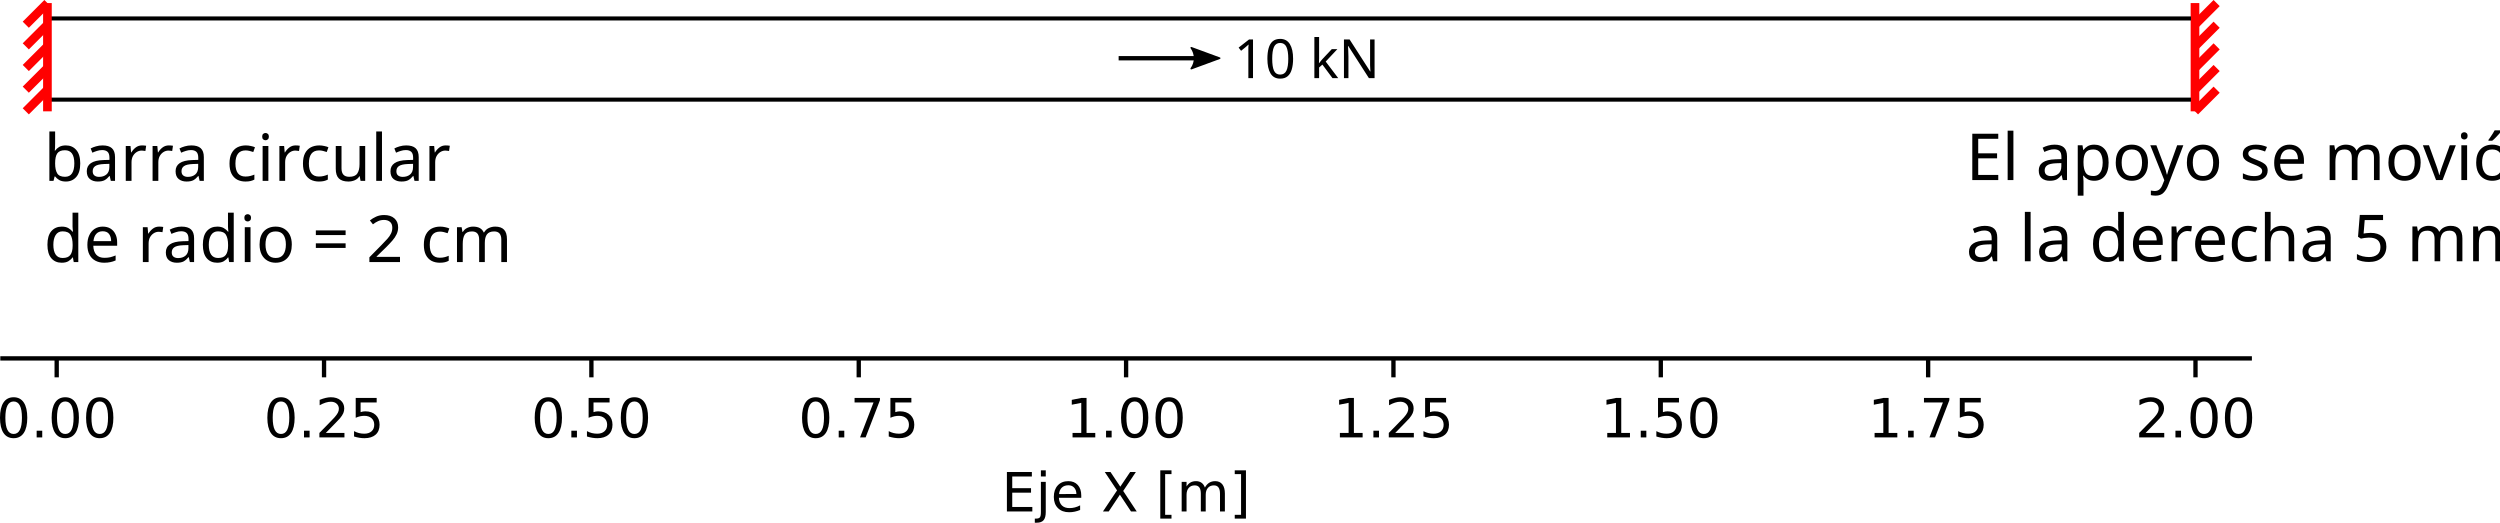
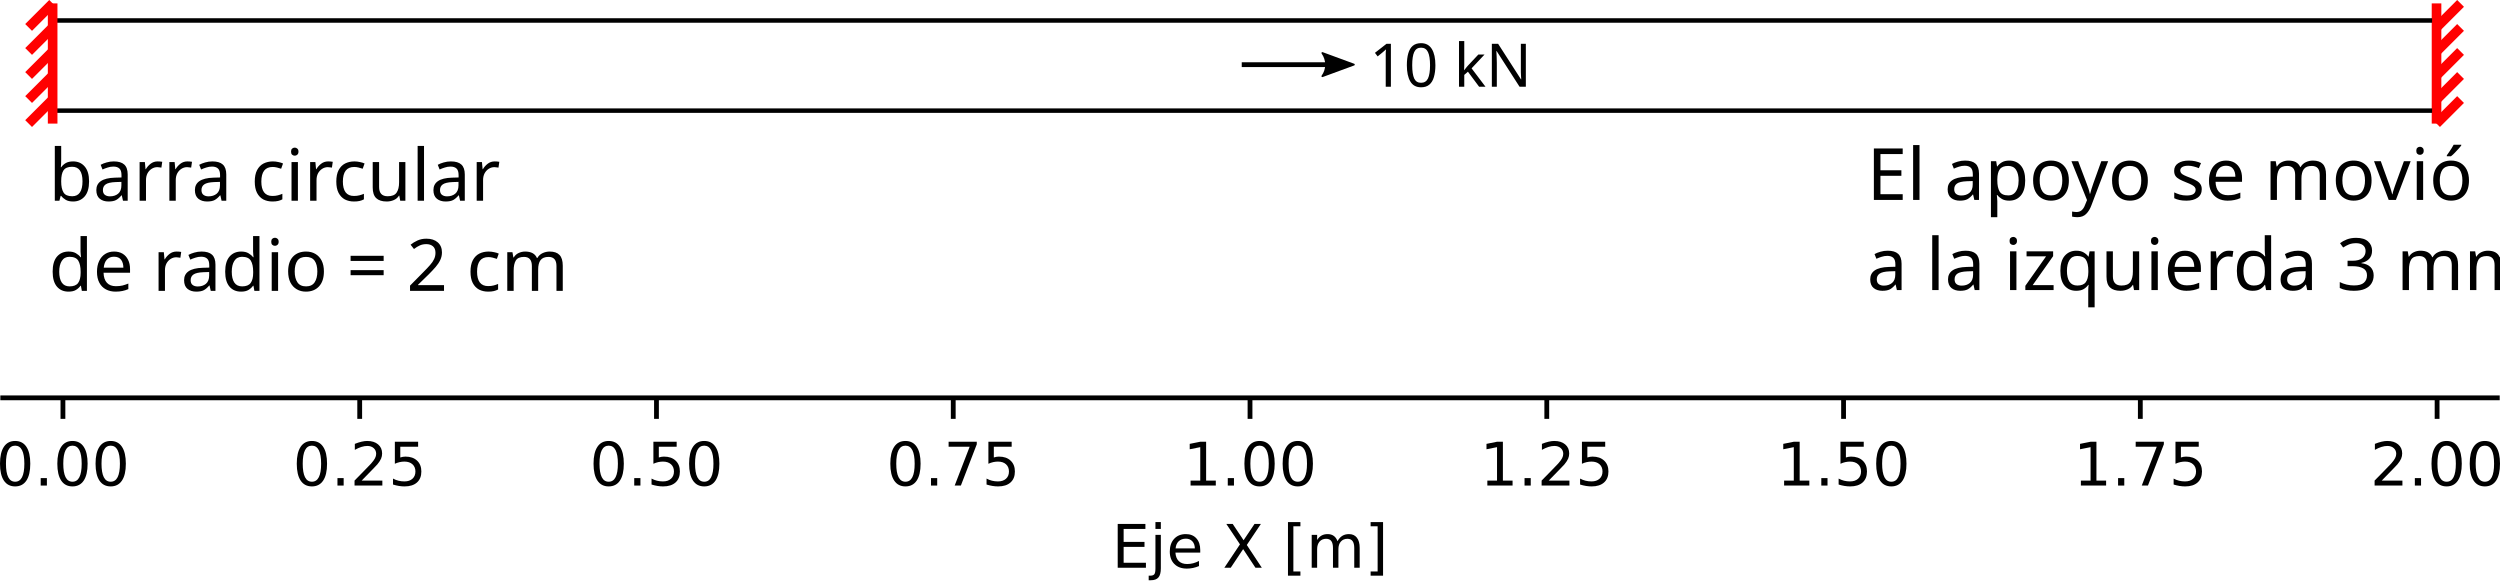
- <svg xmlns="http://www.w3.org/2000/svg" xmlns:xlink="http://www.w3.org/1999/xlink" height="96.566pt" version="1.1" viewBox="0 0 461.842 96.566" width="461.842pt" id="svg2">
+ <svg xmlns="http://www.w3.org/2000/svg" xmlns:xlink="http://www.w3.org/1999/xlink" height="96.566pt" version="1.1" viewBox="0 0 416.057 96.566" width="416.057pt" id="svg2">
  <defs id="defs4" style="stroke-linecap:butt;stroke-linejoin:round">
    <marker orient="auto" refY="0" refX="0" id="Arrow2Mend" style="overflow:visible">
      <path id="path4682" style="fill:#000000;fill-opacity:1;fill-rule:evenodd;stroke:#000000;stroke-width:0.625;stroke-linejoin:round;stroke-opacity:1" d="M 8.719,4.034 -2.207,0.016 8.719,-4.002 c -1.745,2.372 -1.735,5.617 -6e-7,8.035 z" transform="scale(-0.6)" />
    </marker>
    <style type="text/css" id="style6">
*{stroke-linecap:butt;stroke-linejoin:round;}
  </style>
    <defs id="defs188">
      <path d="m 9.812,72.906 h 46.094 v -8.312 H 19.672 V 43.016 h 34.719 V 34.719 H 19.672 V 8.297 H 56.781 V 0 H 9.812 Z" id="DejaVuSans-69" style="stroke-linecap:butt;stroke-linejoin:round" />
      <path d="M 9.422,54.688 H 18.406 V -0.984 q 0,-10.438 -3.984,-15.125 -3.969,-4.688 -12.812,-4.688 H -1.812 v 7.609 h 2.406 q 5.125,0 6.969,2.375 1.859,2.359 1.859,9.828 z m 0,21.297 H 18.406 V 64.594 H 9.422 Z" id="DejaVuSans-106" style="stroke-linecap:butt;stroke-linejoin:round" />
      <path d="m 56.203,29.594 v -4.391 h -41.312 q 0.594,-9.281 5.594,-14.141 5,-4.859 13.938,-4.859 5.172,0 10.031,1.266 4.859,1.266 9.656,3.812 v -8.5 q -4.844,-2.047 -9.922,-3.125 -5.078,-1.078 -10.297,-1.078 -13.094,0 -20.734,7.609 -7.641,7.625 -7.641,20.625 0,13.422 7.25,21.297 Q 20.016,56 32.328,56 q 11.031,0 17.453,-7.109 6.422,-7.094 6.422,-19.297 z m -8.984,2.641 q -0.094,7.359 -4.125,11.75 -4.031,4.406 -10.672,4.406 -7.516,0 -12.031,-4.25 -4.516,-4.25 -5.203,-11.969 z" id="DejaVuSans-101" style="stroke-linecap:butt;stroke-linejoin:round" />
      <path id="DejaVuSans-32" d="" style="stroke-linecap:butt;stroke-linejoin:round" />
      <path d="m 6.297,72.906 h 10.594 L 35.016,45.797 53.219,72.906 H 63.812 L 40.375,37.891 65.375,0 H 54.781 l -20.5,31 L 13.625,0 H 2.984 L 29,38.922 Z" id="DejaVuSans-88" style="stroke-linecap:butt;stroke-linejoin:round" />
      <path d="M 8.594,75.984 H 29.297 V 69 H 17.578 V -6.203 h 11.719 V -13.188 H 8.594 Z" id="DejaVuSans-91" style="stroke-linecap:butt;stroke-linejoin:round" />
      <path d="M 52,44.188 Q 55.375,50.25 60.062,53.125 64.75,56 71.094,56 q 8.547,0 13.188,-5.984 4.641,-5.969 4.641,-17 V 0 h -9.031 v 32.719 q 0,7.859 -2.797,11.656 -2.781,3.812 -8.484,3.812 -6.984,0 -11.047,-4.641 -4.047,-4.625 -4.047,-12.641 V 0 h -9.031 v 32.719 q 0,7.906 -2.781,11.688 -2.781,3.781 -8.594,3.781 -6.891,0 -10.953,-4.656 -4.047,-4.656 -4.047,-12.625 V 0 h -9.031 v 54.688 h 9.031 v -8.5 q 3.078,5.031 7.375,7.422 Q 29.781,56 35.688,56 41.656,56 45.828,52.969 50,49.953 52,44.188 Z" id="DejaVuSans-109" style="stroke-linecap:butt;stroke-linejoin:round" />
      <path d="M 30.422,75.984 V -13.188 H 9.719 v 6.984 H 21.391 V 69 H 9.719 v 6.984 z" id="DejaVuSans-93" style="stroke-linecap:butt;stroke-linejoin:round" />
    </defs>
    <defs id="defs273">
      <path d="M -0.203,72.906 H 10.406 L 30.609,42.922 50.688,72.906 H 61.281 L 35.5,34.719 V 0 h -9.906 v 34.719 z" id="DejaVuSans-89" style="stroke-linecap:butt;stroke-linejoin:round" />
    </defs>
    <defs id="defs229">
      <path style="stroke-linecap:butt;stroke-linejoin:round" id="DejaVuSans-8722" d="M 10.594,35.5 H 73.188 V 27.203 H 10.594 Z" />
    </defs>
    <defs id="defs221">
      <path style="stroke:#000000;stroke-width:0.8;stroke-linecap:butt;stroke-linejoin:round" id="me8d03bfc3d" d="M 0,0 H -3.5" />
    </defs>
    <defs id="defs27">
      <path style="stroke-linecap:butt;stroke-linejoin:round" id="DejaVuSans-48" d="m 31.781,66.406 q -7.609,0 -11.453,-7.5 Q 16.5,51.422 16.5,36.375 q 0,-14.984 3.828,-22.484 3.844,-7.5 11.453,-7.5 7.672,0 11.5,7.5 3.844,7.5 3.844,22.484 0,15.047 -3.844,22.531 -3.828,7.5 -11.5,7.5 z m 0,7.812 q 12.266,0 18.734,-9.703 6.469,-9.688 6.469,-28.141 0,-18.406 -6.469,-28.109 -6.469,-9.688 -18.734,-9.688 -12.25,0 -18.719,9.688 Q 6.594,17.969 6.594,36.375 q 0,18.453 6.469,28.141 6.469,9.703 18.719,9.703 z" />
      <path style="stroke-linecap:butt;stroke-linejoin:round" id="DejaVuSans-46" d="M 10.688,12.406 H 21 V 0 H 10.688 Z" />
    </defs>
    <defs id="defs19">
      <path style="stroke:#000000;stroke-width:0.8;stroke-linecap:butt;stroke-linejoin:round" id="m329f9b8506" d="M 0,0 V 3.5" />
    </defs>
    <defs id="defs48">
      <path style="stroke-linecap:butt;stroke-linejoin:round" id="DejaVuSans-50" d="M 19.188,8.297 H 53.609 V 0 H 7.328 v 8.297 q 5.609,5.812 15.297,15.594 9.703,9.797 12.188,12.641 4.734,5.312 6.609,9 1.891,3.688 1.891,7.25 0,5.812 -4.078,9.469 -4.078,3.672 -10.625,3.672 -4.641,0 -9.797,-1.609 -5.141,-1.609 -11,-4.891 v 9.969 Q 13.766,71.781 18.938,73 q 5.188,1.219 9.484,1.219 11.328,0 18.062,-5.672 6.734,-5.656 6.734,-15.125 0,-4.5 -1.688,-8.531 Q 49.859,40.875 45.406,35.406 44.188,33.984 37.641,27.219 31.109,20.453 19.188,8.297 Z" />
      <path style="stroke-linecap:butt;stroke-linejoin:round" id="DejaVuSans-53" d="m 10.797,72.906 h 38.719 v -8.312 h -29.688 V 46.734 q 2.141,0.734 4.281,1.094 2.156,0.359 4.312,0.359 Q 40.625,48.188 47.75,41.5 54.891,34.812 54.891,23.391 54.891,11.625 47.562,5.094 40.234,-1.422 26.906,-1.422 q -4.594,0 -9.359,0.781 -4.75,0.781 -9.828,2.344 V 11.625 q 4.391,-2.391 9.078,-3.562 4.688,-1.172 9.906,-1.172 8.453,0 13.375,4.438 4.938,4.438 4.938,12.062 0,7.609 -4.938,12.047 -4.922,4.453 -13.375,4.453 -3.953,0 -7.891,-0.875 -3.922,-0.875 -8.016,-2.734 z" />
    </defs>
    <defs id="defs86">
      <path style="stroke-linecap:butt;stroke-linejoin:round" id="DejaVuSans-55" d="m 8.203,72.906 h 46.875 V 68.703 L 28.609,0 H 18.312 L 43.219,64.594 H 8.203 Z" />
    </defs>
    <defs id="defs106">
      <path style="stroke-linecap:butt;stroke-linejoin:round" id="DejaVuSans-49" d="m 12.406,8.297 h 16.109 v 55.625 L 10.984,60.406 v 8.984 l 17.438,3.516 H 38.281 V 8.297 H 54.391 V 0 H 12.406 Z" />
    </defs>
  </defs>
  <use style="stroke:#000000;stroke-width:0.8;stroke-linecap:butt;stroke-linejoin:round" x="76.979" xlink:href="#m329f9b8506" y="129.442" id="use24" width="100%" height="100%" transform="translate(-66.50512,-63.23217)" />
  <use xlink:href="#DejaVuSans-48" id="use33" style="stroke-linecap:butt;stroke-linejoin:round" x="0" y="0" width="100%" height="100%" transform="matrix(0.1,0,0,-0.1,-0.659375,80.80788)" />
  <use x="63.623" xlink:href="#DejaVuSans-46" id="use35" style="stroke-linecap:butt;stroke-linejoin:round" y="0" width="100%" height="100%" transform="matrix(0.1,0,0,-0.1,-0.659375,80.80788)" />
  <use x="95.41" xlink:href="#DejaVuSans-48" id="use37" style="stroke-linecap:butt;stroke-linejoin:round" y="0" width="100%" height="100%" transform="matrix(0.1,0,0,-0.1,-0.659375,80.80788)" />
  <use x="159.033" xlink:href="#DejaVuSans-48" id="use39" style="stroke-linecap:butt;stroke-linejoin:round" y="0" width="100%" height="100%" transform="matrix(0.1,0,0,-0.1,-0.659375,80.80788)" />
  <use style="stroke:#000000;stroke-width:0.8;stroke-linecap:butt;stroke-linejoin:round" x="126.368" xlink:href="#m329f9b8506" y="129.442" id="use45" width="100%" height="100%" transform="translate(-66.50512,-63.23217)" />
  <use xlink:href="#DejaVuSans-48" id="use54" style="stroke-linecap:butt;stroke-linejoin:round" x="0" y="0" width="100%" height="100%" transform="matrix(0.1,0,0,-0.1,48.72999,80.80788)" />
  <use x="63.623" xlink:href="#DejaVuSans-46" id="use56" style="stroke-linecap:butt;stroke-linejoin:round" y="0" width="100%" height="100%" transform="matrix(0.1,0,0,-0.1,48.72999,80.80788)" />
  <use x="95.41" xlink:href="#DejaVuSans-50" id="use58" style="stroke-linecap:butt;stroke-linejoin:round" y="0" width="100%" height="100%" transform="matrix(0.1,0,0,-0.1,48.72999,80.80788)" />
  <use x="159.033" xlink:href="#DejaVuSans-53" id="use60" style="stroke-linecap:butt;stroke-linejoin:round" y="0" width="100%" height="100%" transform="matrix(0.1,0,0,-0.1,48.72999,80.80788)" />
  <use style="stroke:#000000;stroke-width:0.8;stroke-linecap:butt;stroke-linejoin:round" x="175.757" xlink:href="#m329f9b8506" y="129.442" id="use66" width="100%" height="100%" transform="translate(-66.50512,-63.23217)" />
  <use xlink:href="#DejaVuSans-48" id="use71" style="stroke-linecap:butt;stroke-linejoin:round" x="0" y="0" width="100%" height="100%" transform="matrix(0.1,0,0,-0.1,98.11935,80.80788)" />
  <use x="63.623" xlink:href="#DejaVuSans-46" id="use73" style="stroke-linecap:butt;stroke-linejoin:round" y="0" width="100%" height="100%" transform="matrix(0.1,0,0,-0.1,98.11935,80.80788)" />
  <use x="95.41" xlink:href="#DejaVuSans-53" id="use75" style="stroke-linecap:butt;stroke-linejoin:round" y="0" width="100%" height="100%" transform="matrix(0.1,0,0,-0.1,98.11935,80.80788)" />
  <use x="159.033" xlink:href="#DejaVuSans-48" id="use77" style="stroke-linecap:butt;stroke-linejoin:round" y="0" width="100%" height="100%" transform="matrix(0.1,0,0,-0.1,98.11935,80.80788)" />
  <use style="stroke:#000000;stroke-width:0.8;stroke-linecap:butt;stroke-linejoin:round" x="225.147" xlink:href="#m329f9b8506" y="129.442" id="use83" width="100%" height="100%" transform="translate(-66.50512,-63.23217)" />
  <use xlink:href="#DejaVuSans-48" id="use91" style="stroke-linecap:butt;stroke-linejoin:round" x="0" y="0" width="100%" height="100%" transform="matrix(0.1,0,0,-0.1,147.5087,80.80788)" />
  <use x="63.623" xlink:href="#DejaVuSans-46" id="use93" style="stroke-linecap:butt;stroke-linejoin:round" y="0" width="100%" height="100%" transform="matrix(0.1,0,0,-0.1,147.5087,80.80788)" />
  <use x="95.41" xlink:href="#DejaVuSans-55" id="use95" style="stroke-linecap:butt;stroke-linejoin:round" y="0" width="100%" height="100%" transform="matrix(0.1,0,0,-0.1,147.5087,80.80788)" />
  <use x="159.033" xlink:href="#DejaVuSans-53" id="use97" style="stroke-linecap:butt;stroke-linejoin:round" y="0" width="100%" height="100%" transform="matrix(0.1,0,0,-0.1,147.5087,80.80788)" />
  <use style="stroke:#000000;stroke-width:0.8;stroke-linecap:butt;stroke-linejoin:round" x="274.536" xlink:href="#m329f9b8506" y="129.442" id="use103" width="100%" height="100%" transform="translate(-66.50512,-63.23217)" />
  <use xlink:href="#DejaVuSans-49" id="use111" style="stroke-linecap:butt;stroke-linejoin:round" x="0" y="0" width="100%" height="100%" transform="matrix(0.1,0,0,-0.1,196.8981,80.80788)" />
  <use x="63.623" xlink:href="#DejaVuSans-46" id="use113" style="stroke-linecap:butt;stroke-linejoin:round" y="0" width="100%" height="100%" transform="matrix(0.1,0,0,-0.1,196.8981,80.80788)" />
  <use x="95.41" xlink:href="#DejaVuSans-48" id="use115" style="stroke-linecap:butt;stroke-linejoin:round" y="0" width="100%" height="100%" transform="matrix(0.1,0,0,-0.1,196.8981,80.80788)" />
  <use x="159.033" xlink:href="#DejaVuSans-48" id="use117" style="stroke-linecap:butt;stroke-linejoin:round" y="0" width="100%" height="100%" transform="matrix(0.1,0,0,-0.1,196.8981,80.80788)" />
  <use style="stroke:#000000;stroke-width:0.8;stroke-linecap:butt;stroke-linejoin:round" x="323.925" xlink:href="#m329f9b8506" y="129.442" id="use123" width="100%" height="100%" transform="translate(-66.50512,-63.23217)" />
  <use xlink:href="#DejaVuSans-49" id="use128" style="stroke-linecap:butt;stroke-linejoin:round" x="0" y="0" width="100%" height="100%" transform="matrix(0.1,0,0,-0.1,246.2874,80.80788)" />
  <use x="63.623" xlink:href="#DejaVuSans-46" id="use130" style="stroke-linecap:butt;stroke-linejoin:round" y="0" width="100%" height="100%" transform="matrix(0.1,0,0,-0.1,246.2874,80.80788)" />
  <use x="95.41" xlink:href="#DejaVuSans-50" id="use132" style="stroke-linecap:butt;stroke-linejoin:round" y="0" width="100%" height="100%" transform="matrix(0.1,0,0,-0.1,246.2874,80.80788)" />
  <use x="159.033" xlink:href="#DejaVuSans-53" id="use134" style="stroke-linecap:butt;stroke-linejoin:round" y="0" width="100%" height="100%" transform="matrix(0.1,0,0,-0.1,246.2874,80.80788)" />
  <use style="stroke:#000000;stroke-width:0.8;stroke-linecap:butt;stroke-linejoin:round" x="373.315" xlink:href="#m329f9b8506" y="129.442" id="use140" width="100%" height="100%" transform="translate(-66.50512,-63.23217)" />
  <use xlink:href="#DejaVuSans-49" id="use145" style="stroke-linecap:butt;stroke-linejoin:round" x="0" y="0" width="100%" height="100%" transform="matrix(0.1,0,0,-0.1,295.6768,80.80788)" />
  <use x="63.623" xlink:href="#DejaVuSans-46" id="use147" style="stroke-linecap:butt;stroke-linejoin:round" y="0" width="100%" height="100%" transform="matrix(0.1,0,0,-0.1,295.6768,80.80788)" />
  <use x="95.41" xlink:href="#DejaVuSans-53" id="use149" style="stroke-linecap:butt;stroke-linejoin:round" y="0" width="100%" height="100%" transform="matrix(0.1,0,0,-0.1,295.6768,80.80788)" />
  <use x="159.033" xlink:href="#DejaVuSans-48" id="use151" style="stroke-linecap:butt;stroke-linejoin:round" y="0" width="100%" height="100%" transform="matrix(0.1,0,0,-0.1,295.6768,80.80788)" />
  <use style="stroke:#000000;stroke-width:0.8;stroke-linecap:butt;stroke-linejoin:round" x="422.704" xlink:href="#m329f9b8506" y="129.442" id="use157" width="100%" height="100%" transform="translate(-66.50512,-63.23217)" />
  <use xlink:href="#DejaVuSans-49" id="use162" style="stroke-linecap:butt;stroke-linejoin:round" x="0" y="0" width="100%" height="100%" transform="matrix(0.1,0,0,-0.1,345.0661,80.80788)" />
  <use x="63.623" xlink:href="#DejaVuSans-46" id="use164" style="stroke-linecap:butt;stroke-linejoin:round" y="0" width="100%" height="100%" transform="matrix(0.1,0,0,-0.1,345.0661,80.80788)" />
  <use x="95.41" xlink:href="#DejaVuSans-55" id="use166" style="stroke-linecap:butt;stroke-linejoin:round" y="0" width="100%" height="100%" transform="matrix(0.1,0,0,-0.1,345.0661,80.80788)" />
  <use x="159.033" xlink:href="#DejaVuSans-53" id="use168" style="stroke-linecap:butt;stroke-linejoin:round" y="0" width="100%" height="100%" transform="matrix(0.1,0,0,-0.1,345.0661,80.80788)" />
  <use style="stroke:#000000;stroke-width:0.8;stroke-linecap:butt;stroke-linejoin:round" x="472.093" xlink:href="#m329f9b8506" y="129.442" id="use174" width="100%" height="100%" transform="translate(-66.50512,-63.23217)" />
  <use xlink:href="#DejaVuSans-50" id="use179" style="stroke-linecap:butt;stroke-linejoin:round" x="0" y="0" width="100%" height="100%" transform="matrix(0.1,0,0,-0.1,394.4555,80.80788)" />
  <use x="63.623" xlink:href="#DejaVuSans-46" id="use181" style="stroke-linecap:butt;stroke-linejoin:round" y="0" width="100%" height="100%" transform="matrix(0.1,0,0,-0.1,394.4555,80.80788)" />
  <use x="95.41" xlink:href="#DejaVuSans-48" id="use183" style="stroke-linecap:butt;stroke-linejoin:round" y="0" width="100%" height="100%" transform="matrix(0.1,0,0,-0.1,394.4555,80.80788)" />
  <use x="159.033" xlink:href="#DejaVuSans-48" id="use185" style="stroke-linecap:butt;stroke-linejoin:round" y="0" width="100%" height="100%" transform="matrix(0.1,0,0,-0.1,394.4555,80.80788)" />
  <use height="100%" width="100%" y="0" x="0" style="stroke-linecap:butt;stroke-linejoin:round" id="use200" xlink:href="#DejaVuSans-69" transform="matrix(0.1,0,0,-0.1,185.0309,94.486)" />
  <use height="100%" width="100%" y="0" style="stroke-linecap:butt;stroke-linejoin:round" id="use202" xlink:href="#DejaVuSans-106" x="63.184" transform="matrix(0.1,0,0,-0.1,185.0309,94.486)" />
  <use height="100%" width="100%" y="0" style="stroke-linecap:butt;stroke-linejoin:round" id="use204" xlink:href="#DejaVuSans-101" x="90.967" transform="matrix(0.1,0,0,-0.1,185.0309,94.486)" />
  <use height="100%" width="100%" y="0" style="stroke-linecap:butt;stroke-linejoin:round" id="use206" xlink:href="#DejaVuSans-32" x="152.49" transform="matrix(0.1,0,0,-0.1,185.0309,94.486)" />
  <use height="100%" width="100%" y="0" style="stroke-linecap:butt;stroke-linejoin:round" id="use208" xlink:href="#DejaVuSans-88" x="184.277" transform="matrix(0.1,0,0,-0.1,185.0309,94.486)" />
  <use height="100%" width="100%" y="0" style="stroke-linecap:butt;stroke-linejoin:round" id="use210" xlink:href="#DejaVuSans-32" x="252.783" transform="matrix(0.1,0,0,-0.1,185.0309,94.486)" />
  <use height="100%" width="100%" y="0" style="stroke-linecap:butt;stroke-linejoin:round" id="use212" xlink:href="#DejaVuSans-91" x="284.57" transform="matrix(0.1,0,0,-0.1,185.0309,94.486)" />
  <use height="100%" width="100%" y="0" style="stroke-linecap:butt;stroke-linejoin:round" id="use214" xlink:href="#DejaVuSans-109" x="323.584" transform="matrix(0.1,0,0,-0.1,185.0309,94.486)" />
  <use height="100%" width="100%" y="0" style="stroke-linecap:butt;stroke-linejoin:round" id="use216" xlink:href="#DejaVuSans-93" x="420.996" transform="matrix(0.1,0,0,-0.1,185.0309,94.486)" />
  <use height="100%" width="100%" y="0" style="stroke-linecap:butt;stroke-linejoin:round" id="use284" xlink:href="#DejaVuSans-32" x="152.49" transform="matrix(0,-0.1,-0.1,0,-36.90762,32.84394)" />
  <use height="100%" width="100%" y="0" style="stroke-linecap:butt;stroke-linejoin:round" id="use288" xlink:href="#DejaVuSans-32" x="245.361" transform="matrix(0,-0.1,-0.1,0,-36.90762,32.84394)" />
  <path id="path327" style="fill:none;stroke:#000000;stroke-width:0.8;stroke-linecap:square;stroke-linejoin:miter" d="M 0.455,66.209 H 415.607" />
  <g id="g950" style="stroke-linecap:butt;stroke-linejoin:round" transform="translate(-67.74552,-62.63893)">
    <path style="fill:#ff0000;fill-rule:evenodd;stroke:#ff0000;stroke-width:1.6;stroke-linecap:butt;stroke-linejoin:miter;stroke-miterlimit:4;stroke-dasharray:none;stroke-opacity:1" d="m 473.24,63.205 c 0,20 0,20 0,20" id="path3808" />
    <path style="fill:#ff0000;fill-rule:evenodd;stroke:#ff0000;stroke-width:1.6;stroke-linecap:butt;stroke-linejoin:miter;stroke-miterlimit:4;stroke-dasharray:none;stroke-opacity:1" d="m 473.24,67.205 c 4,-4 4,-4 4,-4" id="path3810" />
    <path style="fill:#ff0000;fill-rule:evenodd;stroke:#ff0000;stroke-width:1.6;stroke-linecap:butt;stroke-linejoin:miter;stroke-miterlimit:4;stroke-dasharray:none;stroke-opacity:1" d="m 473.24,71.205 c 4,-4 4,-4 4,-4" id="path3812" />
    <path style="fill:#ff0000;fill-rule:evenodd;stroke:#ff0000;stroke-width:1.6;stroke-linecap:butt;stroke-linejoin:miter;stroke-miterlimit:4;stroke-dasharray:none;stroke-opacity:1" d="m 473.24,75.205 c 4,-4 4,-4 4,-4" id="path3814" />
    <path style="fill:#ff0000;fill-rule:evenodd;stroke:#ff0000;stroke-width:1.6;stroke-linecap:butt;stroke-linejoin:miter;stroke-miterlimit:4;stroke-dasharray:none;stroke-opacity:1" d="m 473.24,79.205 c 4,-4 4,-4 4,-4" id="path3816" />
    <path style="fill:#ff0000;fill-rule:evenodd;stroke:#ff0000;stroke-width:1.6;stroke-linecap:butt;stroke-linejoin:miter;stroke-miterlimit:4;stroke-dasharray:none;stroke-opacity:1" d="m 473.24,83.205 c 4,-4 4,-4 4,-4" id="path3818" />
  </g>
  <path style="fill:none;stroke:#000000;stroke-width:0.749px;stroke-linecap:butt;stroke-linejoin:miter;stroke-opacity:1" d="M 8.754,3.409 H 404.754" id="path232" />
  <defs id="defs332">
    <clipPath id="pd5cdb0d1b3" style="stroke-linecap:butt;stroke-linejoin:round">
      <rect height="111.989" width="415.152" x="66.96" y="17.453" id="rect335" style="stroke-linecap:butt;stroke-linejoin:round" />
    </clipPath>
  </defs>
  <path style="fill:none;stroke:#000000;stroke-width:0.749px;stroke-linecap:butt;stroke-linejoin:miter;stroke-opacity:1" d="m 8.754,18.409 c 396,0 396,0 396,0" id="path230" />
  <path style="fill:none;fill-rule:evenodd;stroke:#000000;stroke-width:0.8px;stroke-linecap:butt;stroke-linejoin:miter;stroke-opacity:1;marker-end:url(#Arrow2Mend)" d="m 206.654,10.759 c 17.6,0 17.6,0 17.6,0" id="path4649" />
  <text xml:space="preserve" style="font-style:normal;font-weight:normal;line-height:0%;font-family:sans-serif;letter-spacing:0px;word-spacing:0px;fill:#000000;fill-opacity:1;stroke:none;stroke-width:1px;stroke-linecap:butt;stroke-linejoin:miter;stroke-opacity:1" x="227.929" y="14.434" id="text5213">
    <tspan id="tspan5215" style="font-size:10px;line-height:1.25;stroke-linecap:butt;stroke-linejoin:round" x="227.929" y="14.434">10 kN</tspan>
  </text>
-   <text xml:space="preserve" style="font-style:normal;font-weight:normal;font-size:12px;line-height:1.25;font-family:sans-serif;letter-spacing:0px;word-spacing:0px;fill:#000000;fill-opacity:1;stroke:none;stroke-width:0.75;stroke-linecap:butt;stroke-linejoin:round" x="363.199" y="33.269" id="text236">
-     <tspan style="stroke-width:0.75;stroke-linecap:butt;stroke-linejoin:round" x="363.199" y="33.269" id="tspan238">El apoyo se movió</tspan>
-     <tspan style="stroke-width:0.75;stroke-linecap:butt;stroke-linejoin:round" x="363.199" y="48.269" id="tspan240">a la derecha 5 mm</tspan>
+   <text xml:space="preserve" style="font-style:normal;font-weight:normal;font-size:12px;line-height:1.25;font-family:sans-serif;letter-spacing:0px;word-spacing:0px;fill:#000000;fill-opacity:1;stroke:none;stroke-width:0.75;stroke-linecap:butt;stroke-linejoin:round" x="310.699" y="33.269" id="text236">
+     <tspan style="stroke-width:0.75;stroke-linecap:butt;stroke-linejoin:round" x="310.699" y="33.269" id="tspan238">El apoyo se movió</tspan>
+     <tspan style="stroke-width:0.75;stroke-linecap:butt;stroke-linejoin:round" x="310.699" y="48.269" id="tspan240">a la izquierda 3 mm</tspan>
  </text>
  <flowRoot xml:space="preserve" id="flowRoot242" style="font-style:normal;font-weight:normal;font-size:16px;line-height:1.25;font-family:sans-serif;letter-spacing:0px;word-spacing:0px;fill:#000000;fill-opacity:1;stroke:none;stroke-linecap:butt;stroke-linejoin:round" transform="matrix(0.75,0,0,0.75,-67.74552,-62.63893)">
    <flowRegion id="flowRegion244" style="stroke-linecap:butt;stroke-linejoin:round">
      <rect id="rect246" width="50" height="155" x="65" y="18.064" style="stroke-linecap:butt;stroke-linejoin:round" />
    </flowRegion>
    <flowPara id="flowPara248" style="stroke-linecap:butt;stroke-linejoin:round" />
  </flowRoot>
  <g id="g964" transform="rotate(-180,241.0005,41.88515)" style="stroke-linecap:butt;stroke-linejoin:round">
    <path id="path952" d="m 473.24,63.205 c 0,20 0,20 0,20" style="fill:#ff0000;fill-rule:evenodd;stroke:#ff0000;stroke-width:1.6;stroke-linecap:butt;stroke-linejoin:miter;stroke-miterlimit:4;stroke-dasharray:none;stroke-opacity:1" />
    <path id="path954" d="m 473.24,67.205 c 4,-4 4,-4 4,-4" style="fill:#ff0000;fill-rule:evenodd;stroke:#ff0000;stroke-width:1.6;stroke-linecap:butt;stroke-linejoin:miter;stroke-miterlimit:4;stroke-dasharray:none;stroke-opacity:1" />
    <path id="path956" d="m 473.24,71.205 c 4,-4 4,-4 4,-4" style="fill:#ff0000;fill-rule:evenodd;stroke:#ff0000;stroke-width:1.6;stroke-linecap:butt;stroke-linejoin:miter;stroke-miterlimit:4;stroke-dasharray:none;stroke-opacity:1" />
    <path id="path958" d="m 473.24,75.205 c 4,-4 4,-4 4,-4" style="fill:#ff0000;fill-rule:evenodd;stroke:#ff0000;stroke-width:1.6;stroke-linecap:butt;stroke-linejoin:miter;stroke-miterlimit:4;stroke-dasharray:none;stroke-opacity:1" />
    <path id="path960" d="m 473.24,79.205 c 4,-4 4,-4 4,-4" style="fill:#ff0000;fill-rule:evenodd;stroke:#ff0000;stroke-width:1.6;stroke-linecap:butt;stroke-linejoin:miter;stroke-miterlimit:4;stroke-dasharray:none;stroke-opacity:1" />
    <path id="path962" d="m 473.24,83.205 c 4,-4 4,-4 4,-4" style="fill:#ff0000;fill-rule:evenodd;stroke:#ff0000;stroke-width:1.6;stroke-linecap:butt;stroke-linejoin:miter;stroke-miterlimit:4;stroke-dasharray:none;stroke-opacity:1" />
  </g>
  <text xml:space="preserve" style="font-style:normal;font-weight:normal;font-size:12px;line-height:1.25;font-family:sans-serif;letter-spacing:0px;word-spacing:0px;fill:#000000;fill-opacity:1;stroke:none;stroke-width:0.75;stroke-linecap:butt;stroke-linejoin:round" x="8.107" y="33.409" id="text968">
    <tspan id="tspan966" style="stroke-width:0.75;stroke-linecap:butt;stroke-linejoin:round" x="8.107" y="33.409">barra circular </tspan>
    <tspan style="stroke-width:0.75;stroke-linecap:butt;stroke-linejoin:round" x="8.107" y="48.409" id="tspan970">de radio = 2 cm</tspan>
  </text>
</svg>
